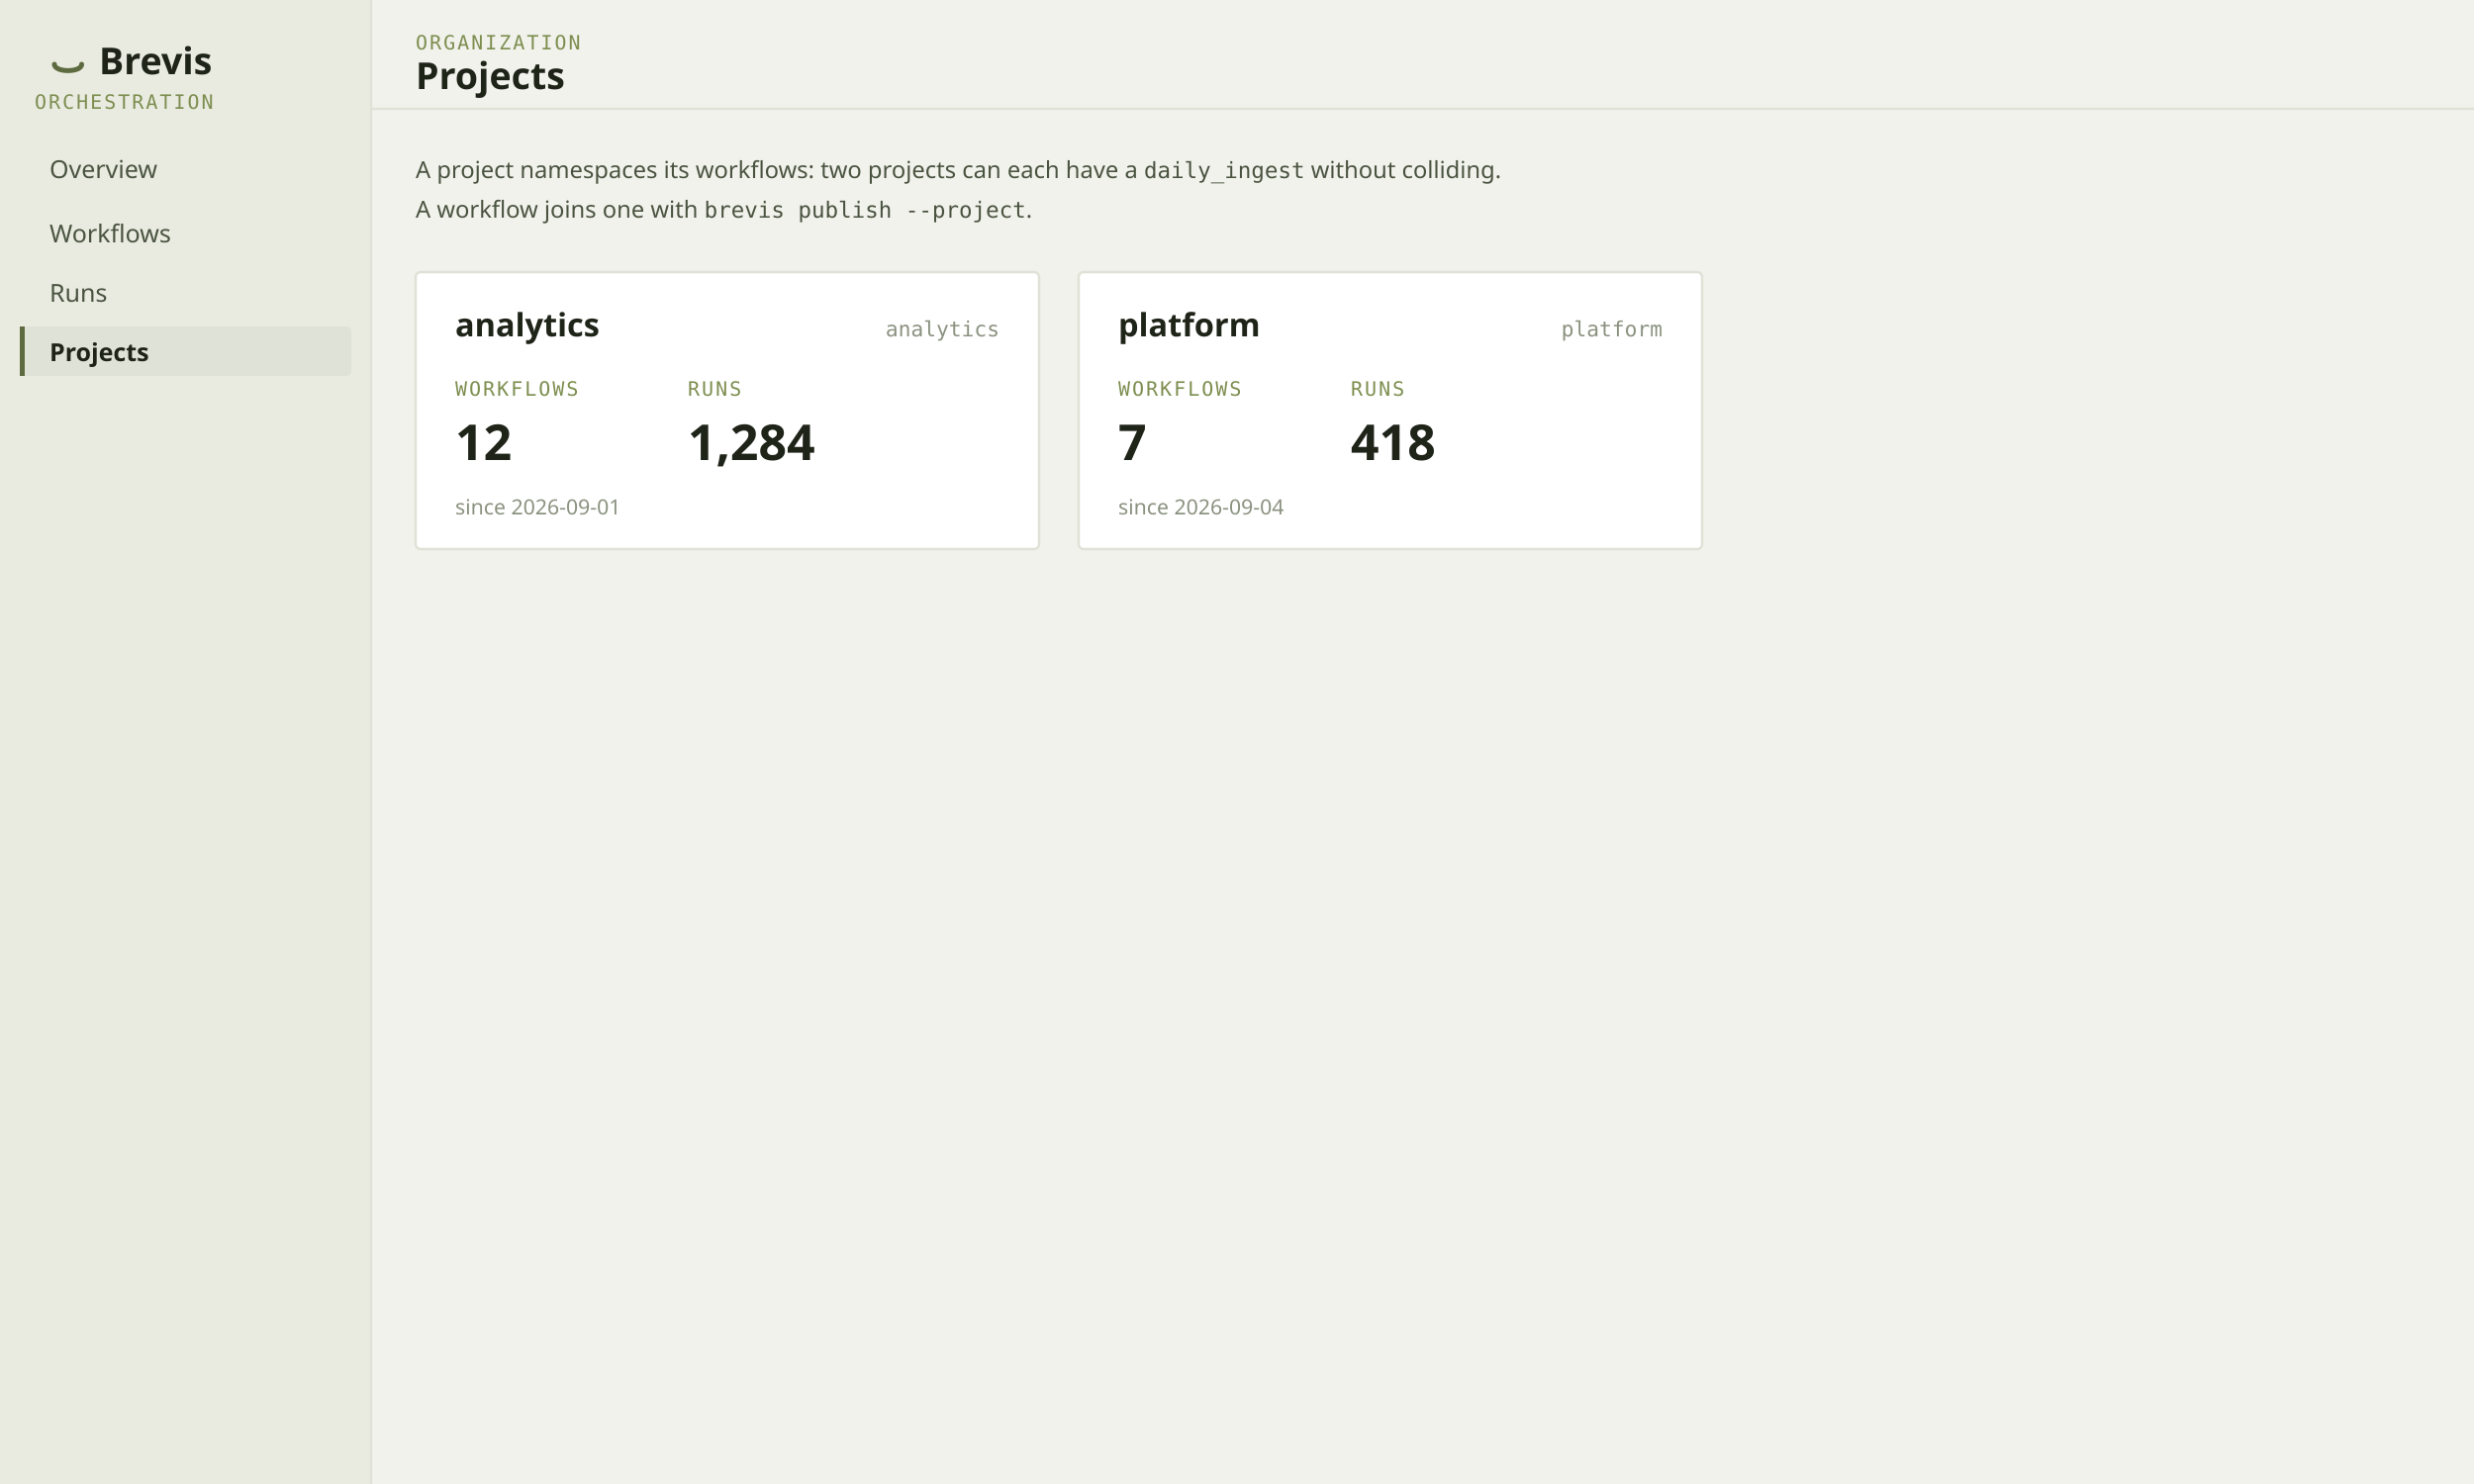
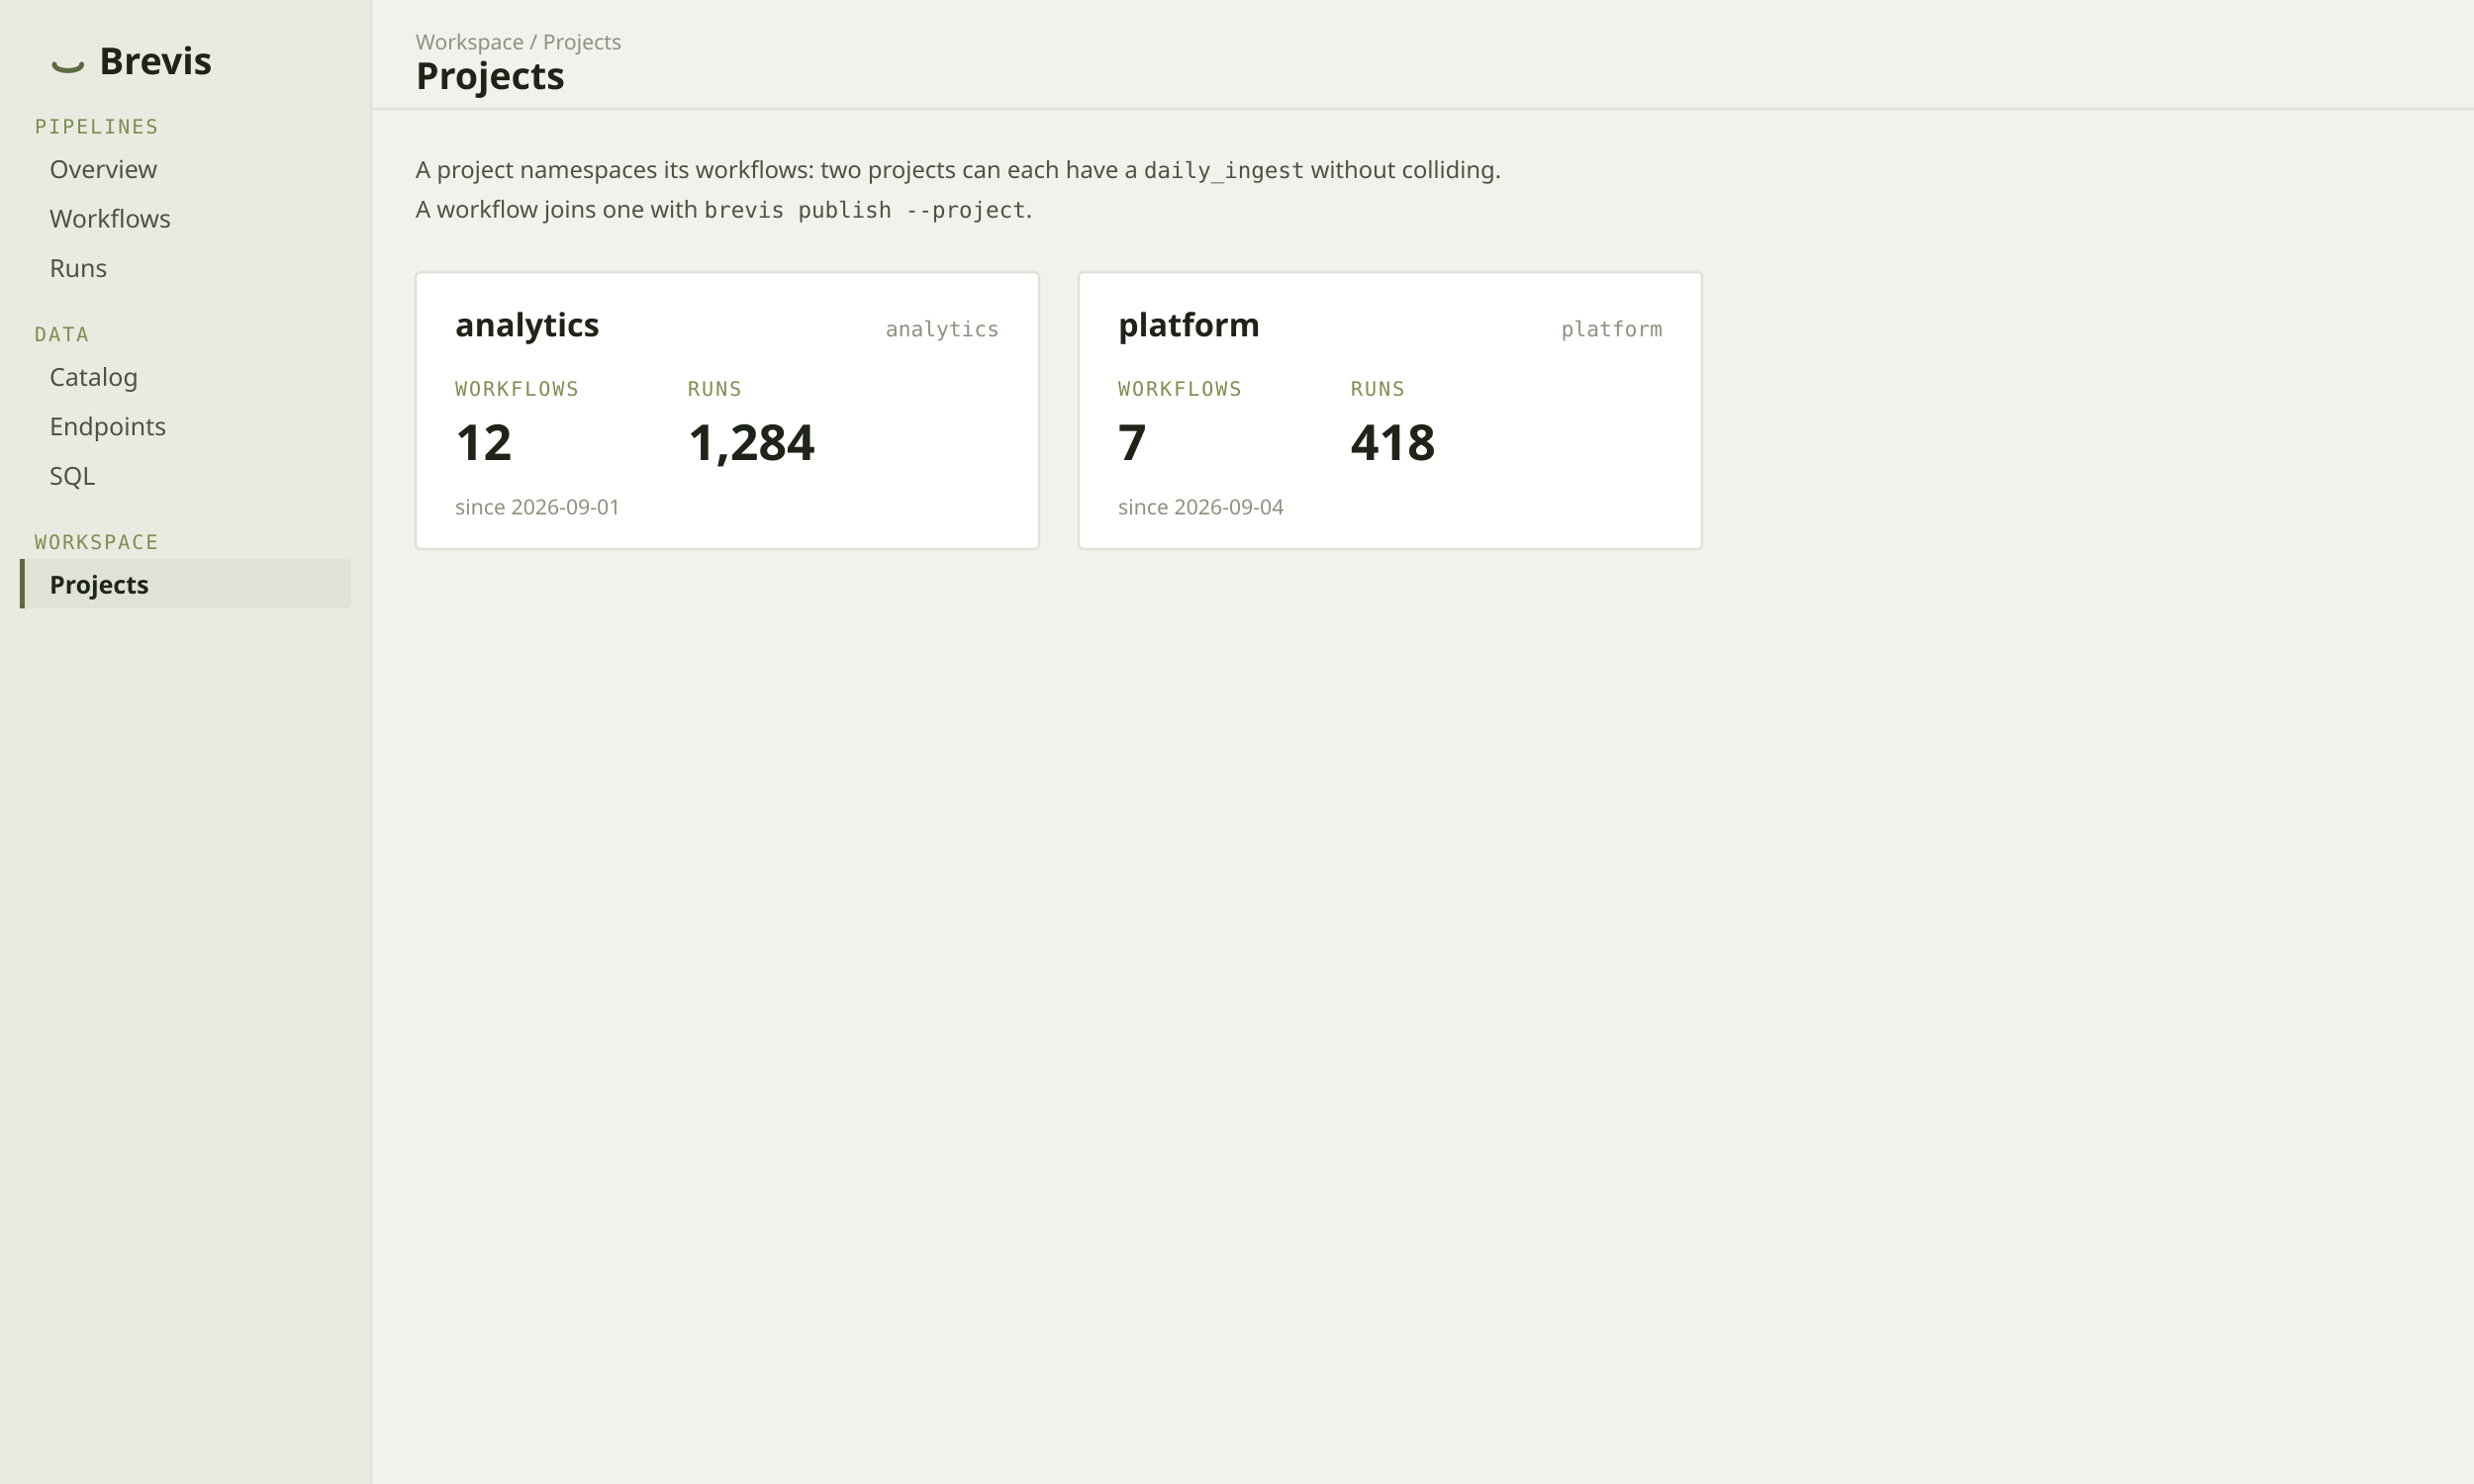
<svg xmlns="http://www.w3.org/2000/svg" viewBox="0 0 1000 600" role="img" aria-labelledby="proj-t proj-d">
  <style>
    .bg{fill:#f1f2ec}.card{fill:#fff;stroke:#dfe2d6;stroke-width:1}
    .side{fill:#e9ebe1}.rule{stroke:#dfe2d6;stroke-width:1}
    .t{font-family:"IBM Plex Sans",system-ui,sans-serif}
    .m{font-family:"IBM Plex Mono",ui-monospace,monospace}
    .lbl{font-size:8px;letter-spacing:.1em;fill:#7d8e50}
    .h{font-size:15px;font-weight:600;fill:#1f2419}
    .row{font-size:9.5px;fill:#1f2419}.dim{font-size:8.5px;fill:#8b9280}
    .chip{fill:#f1f2ec;stroke:#dfe2d6;stroke-width:.8}
    .ok{fill:#4c7a56}.bad{fill:#b0503c}.run{fill:#3f6d8f}
    .nav{font-size:10px;fill:#4a5340}.navon{font-size:10px;font-weight:600;fill:#1f2419}
  </style>
  <rect class="bg" width="1000" height="600" />
  <rect class="side" width="150" height="600" />
  <path class="rule" d="M150 0v600M150 44h850" />
  <path d="M22 26c0 3.4 11 3.4 11 0" stroke="#5e6b40" stroke-width="2" stroke-linecap="round" fill="none" />
  <text class="t h" x="40" y="30" font-size="13">Brevis</text>
-   <text class="m lbl" x="14" y="44">ORCHESTRATION</text>
+   <text class="m lbl" x="14" y="54">PIPELINES</text>
  <text class="t nav" x="20" y="72">Overview</text>
-   <text class="t nav" x="20" y="98">Workflows</text>
-   <text class="t nav" x="20" y="122">Runs</text>
-   <rect x="8" y="132" width="134" height="20" rx="2" fill="#dfe2d6" />
-   <path d="M9 132 v20" stroke="#5e6b40" stroke-width="2" />
-   <text class="t navon" x="20" y="146">Projects</text>
-   <text class="m lbl" x="168" y="20">ORGANIZATION</text>
+   <text class="t nav" x="20" y="92">Workflows</text>
+   <text class="t nav" x="20" y="112">Runs</text>
+   <text class="m lbl" x="14" y="138">DATA</text>
+   <text class="t nav" x="20" y="156">Catalog</text>
+   <text class="t nav" x="20" y="176">Endpoints</text>
+   <text class="t nav" x="20" y="196">SQL</text>
+   <text class="m lbl" x="14" y="222">WORKSPACE</text>
+   <rect x="8" y="226" width="134" height="20" rx="2" fill="#dfe2d6" />
+   <path d="M9 226v20" stroke="#5e6b40" stroke-width="2" />
+   <text class="t" x="20" y="240" font-size="10" font-weight="600" fill="#1f2419">Projects</text>
+   <text class="t dim" x="168" y="20">Workspace / Projects</text>
  <text class="t h" x="168" y="36" font-size="16">Projects</text>
  <text class="t" x="168" y="72" font-size="9.5" fill="#4a5340">A project namespaces its workflows: two projects can each have a <tspan class="m" font-size="9">daily_ingest</tspan> without colliding.</text>
  <text class="t" x="168" y="88" font-size="9.5" fill="#4a5340">A workflow joins one with <tspan class="m" font-size="9">brevis publish --project</tspan>.</text>
  <rect class="card" x="168" y="110" width="252" height="112" rx="2" />
  <text class="t" x="184" y="136" font-size="13" font-weight="600" fill="#1f2419">analytics</text>
  <text class="m dim" x="404" y="136" text-anchor="end">analytics</text>
  <text class="m lbl" x="184" y="160">WORKFLOWS</text>
  <text class="m lbl" x="278" y="160">RUNS</text>
  <text class="t" x="184" y="186" font-size="20" font-weight="600" fill="#1f2419">12</text>
  <text class="t" x="278" y="186" font-size="20" font-weight="600" fill="#1f2419">1,284</text>
  <text class="t dim" x="184" y="208">since 2026-09-01</text>
  <rect class="card" x="436" y="110" width="252" height="112" rx="2" />
  <text class="t" x="452" y="136" font-size="13" font-weight="600" fill="#1f2419">platform</text>
  <text class="m dim" x="672" y="136" text-anchor="end">platform</text>
  <text class="m lbl" x="452" y="160">WORKFLOWS</text>
  <text class="m lbl" x="546" y="160">RUNS</text>
  <text class="t" x="452" y="186" font-size="20" font-weight="600" fill="#1f2419">7</text>
  <text class="t" x="546" y="186" font-size="20" font-weight="600" fill="#1f2419">418</text>
  <text class="t dim" x="452" y="208">since 2026-09-04</text>
</svg>
